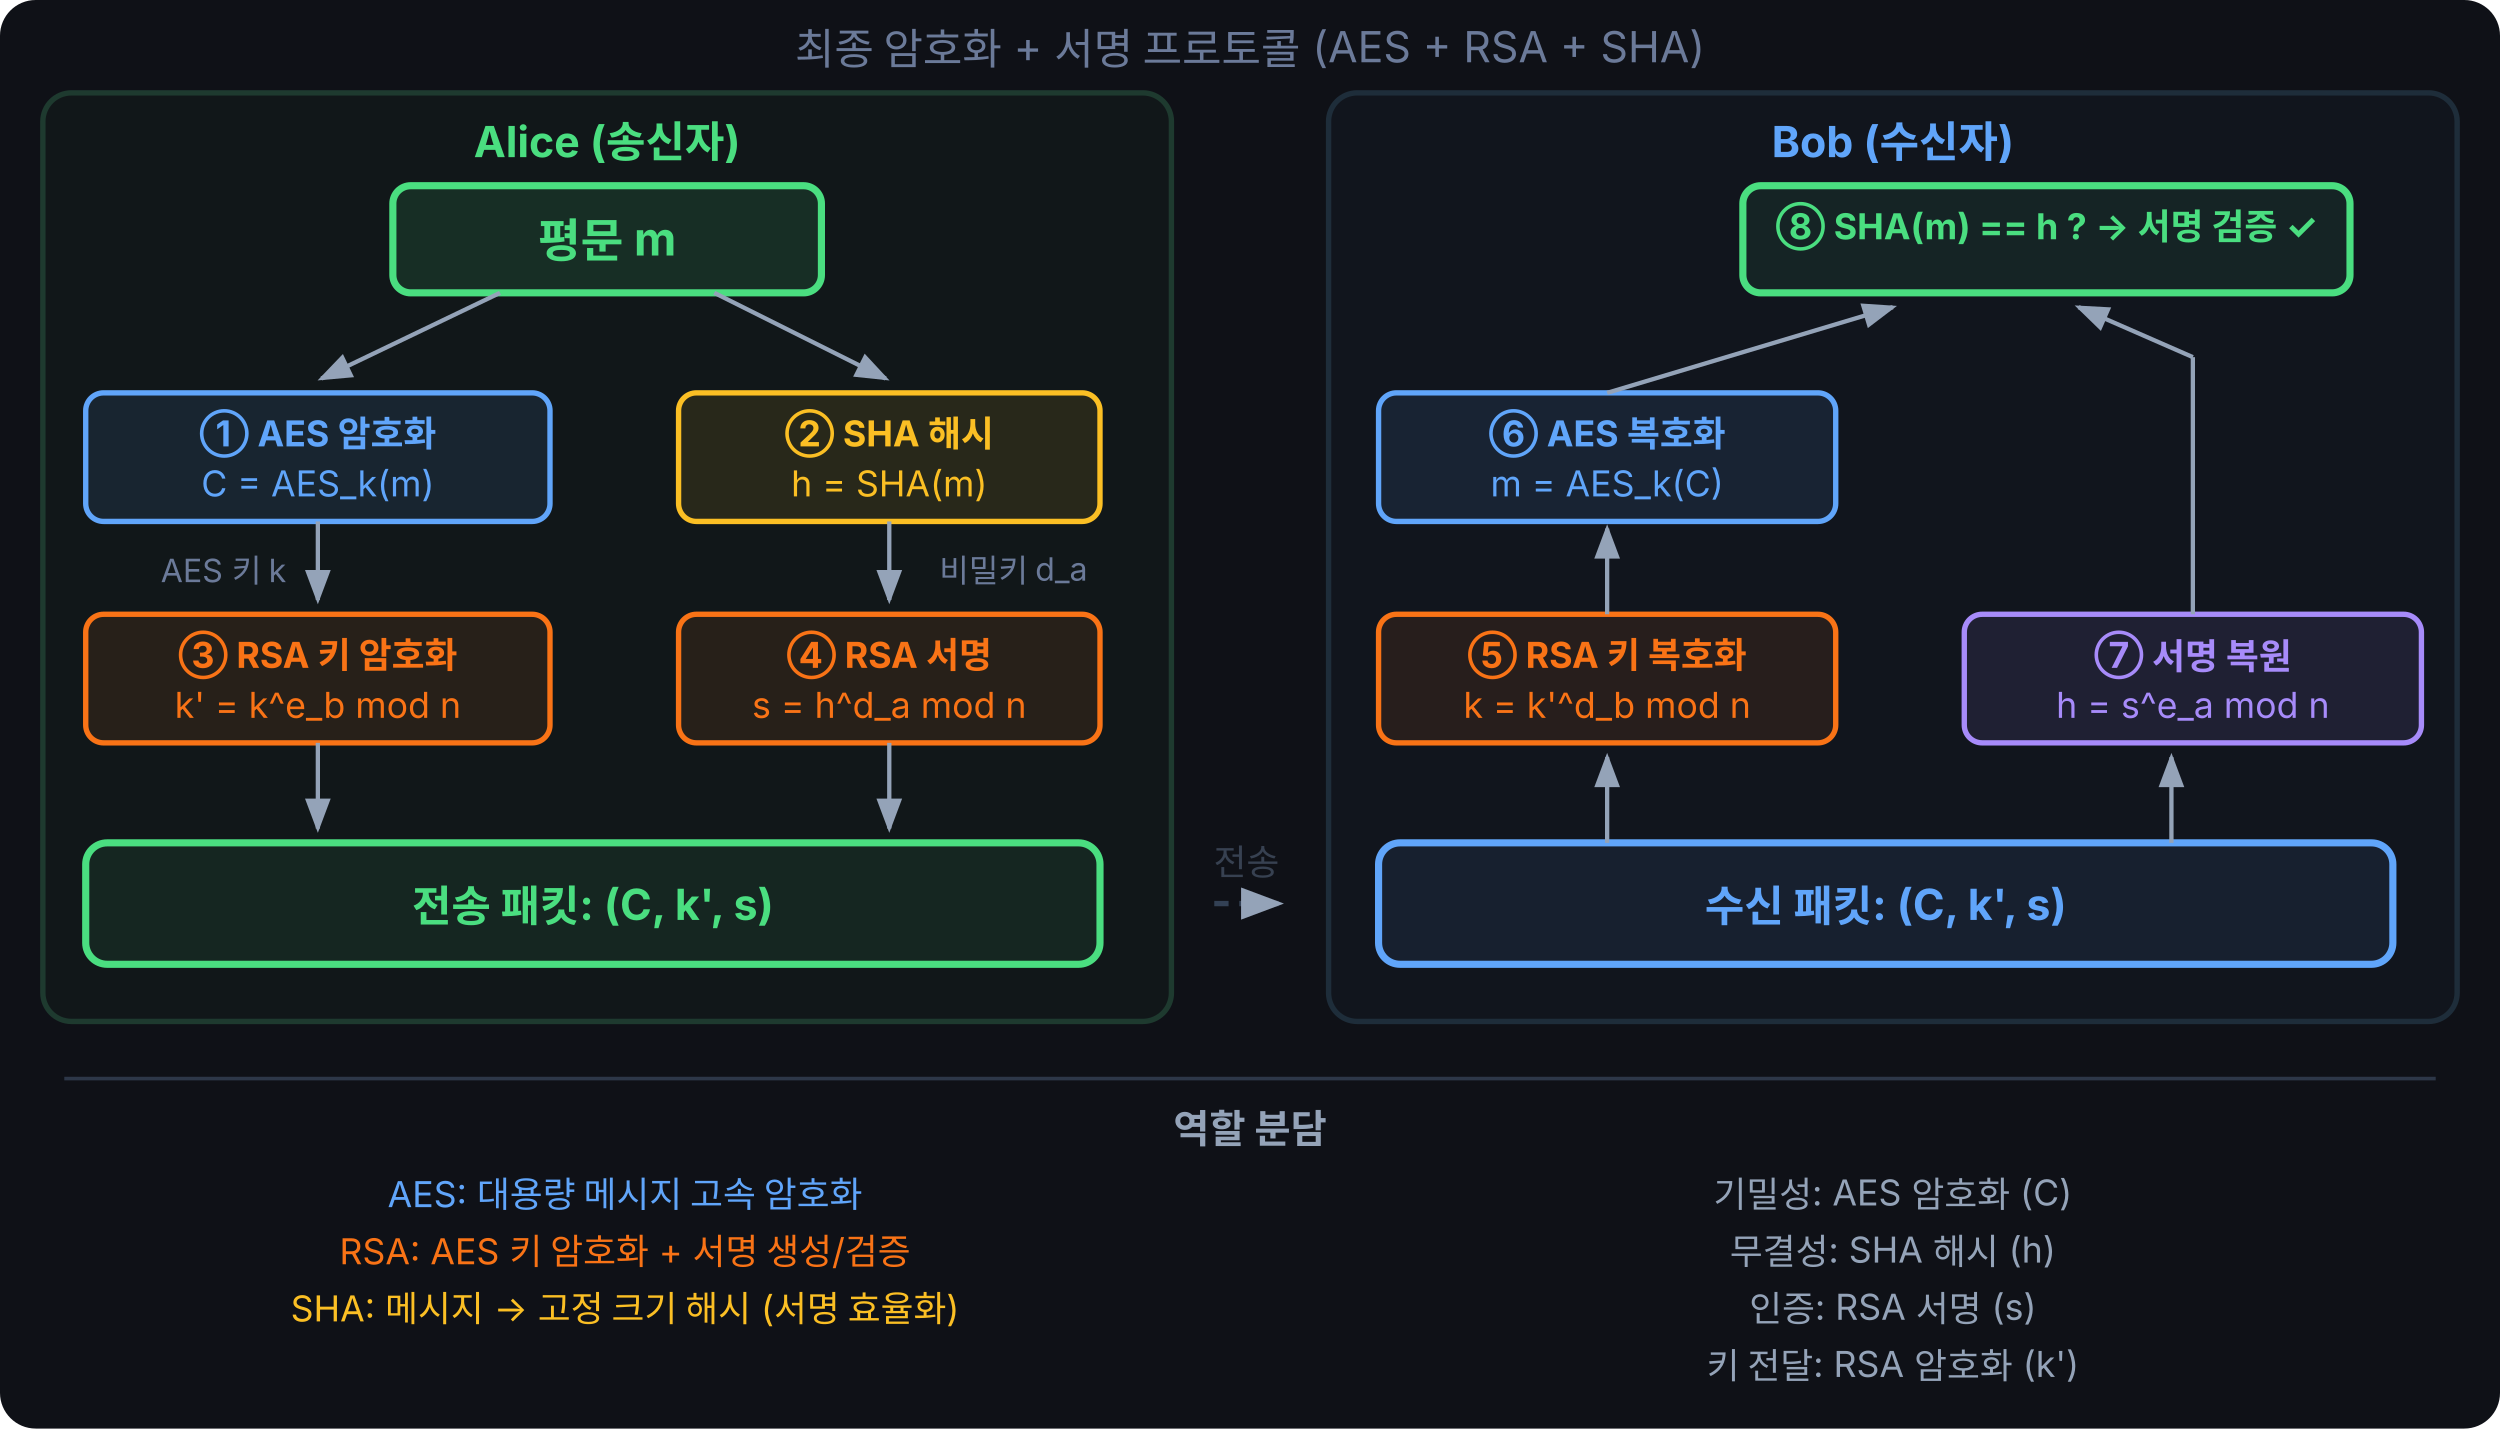
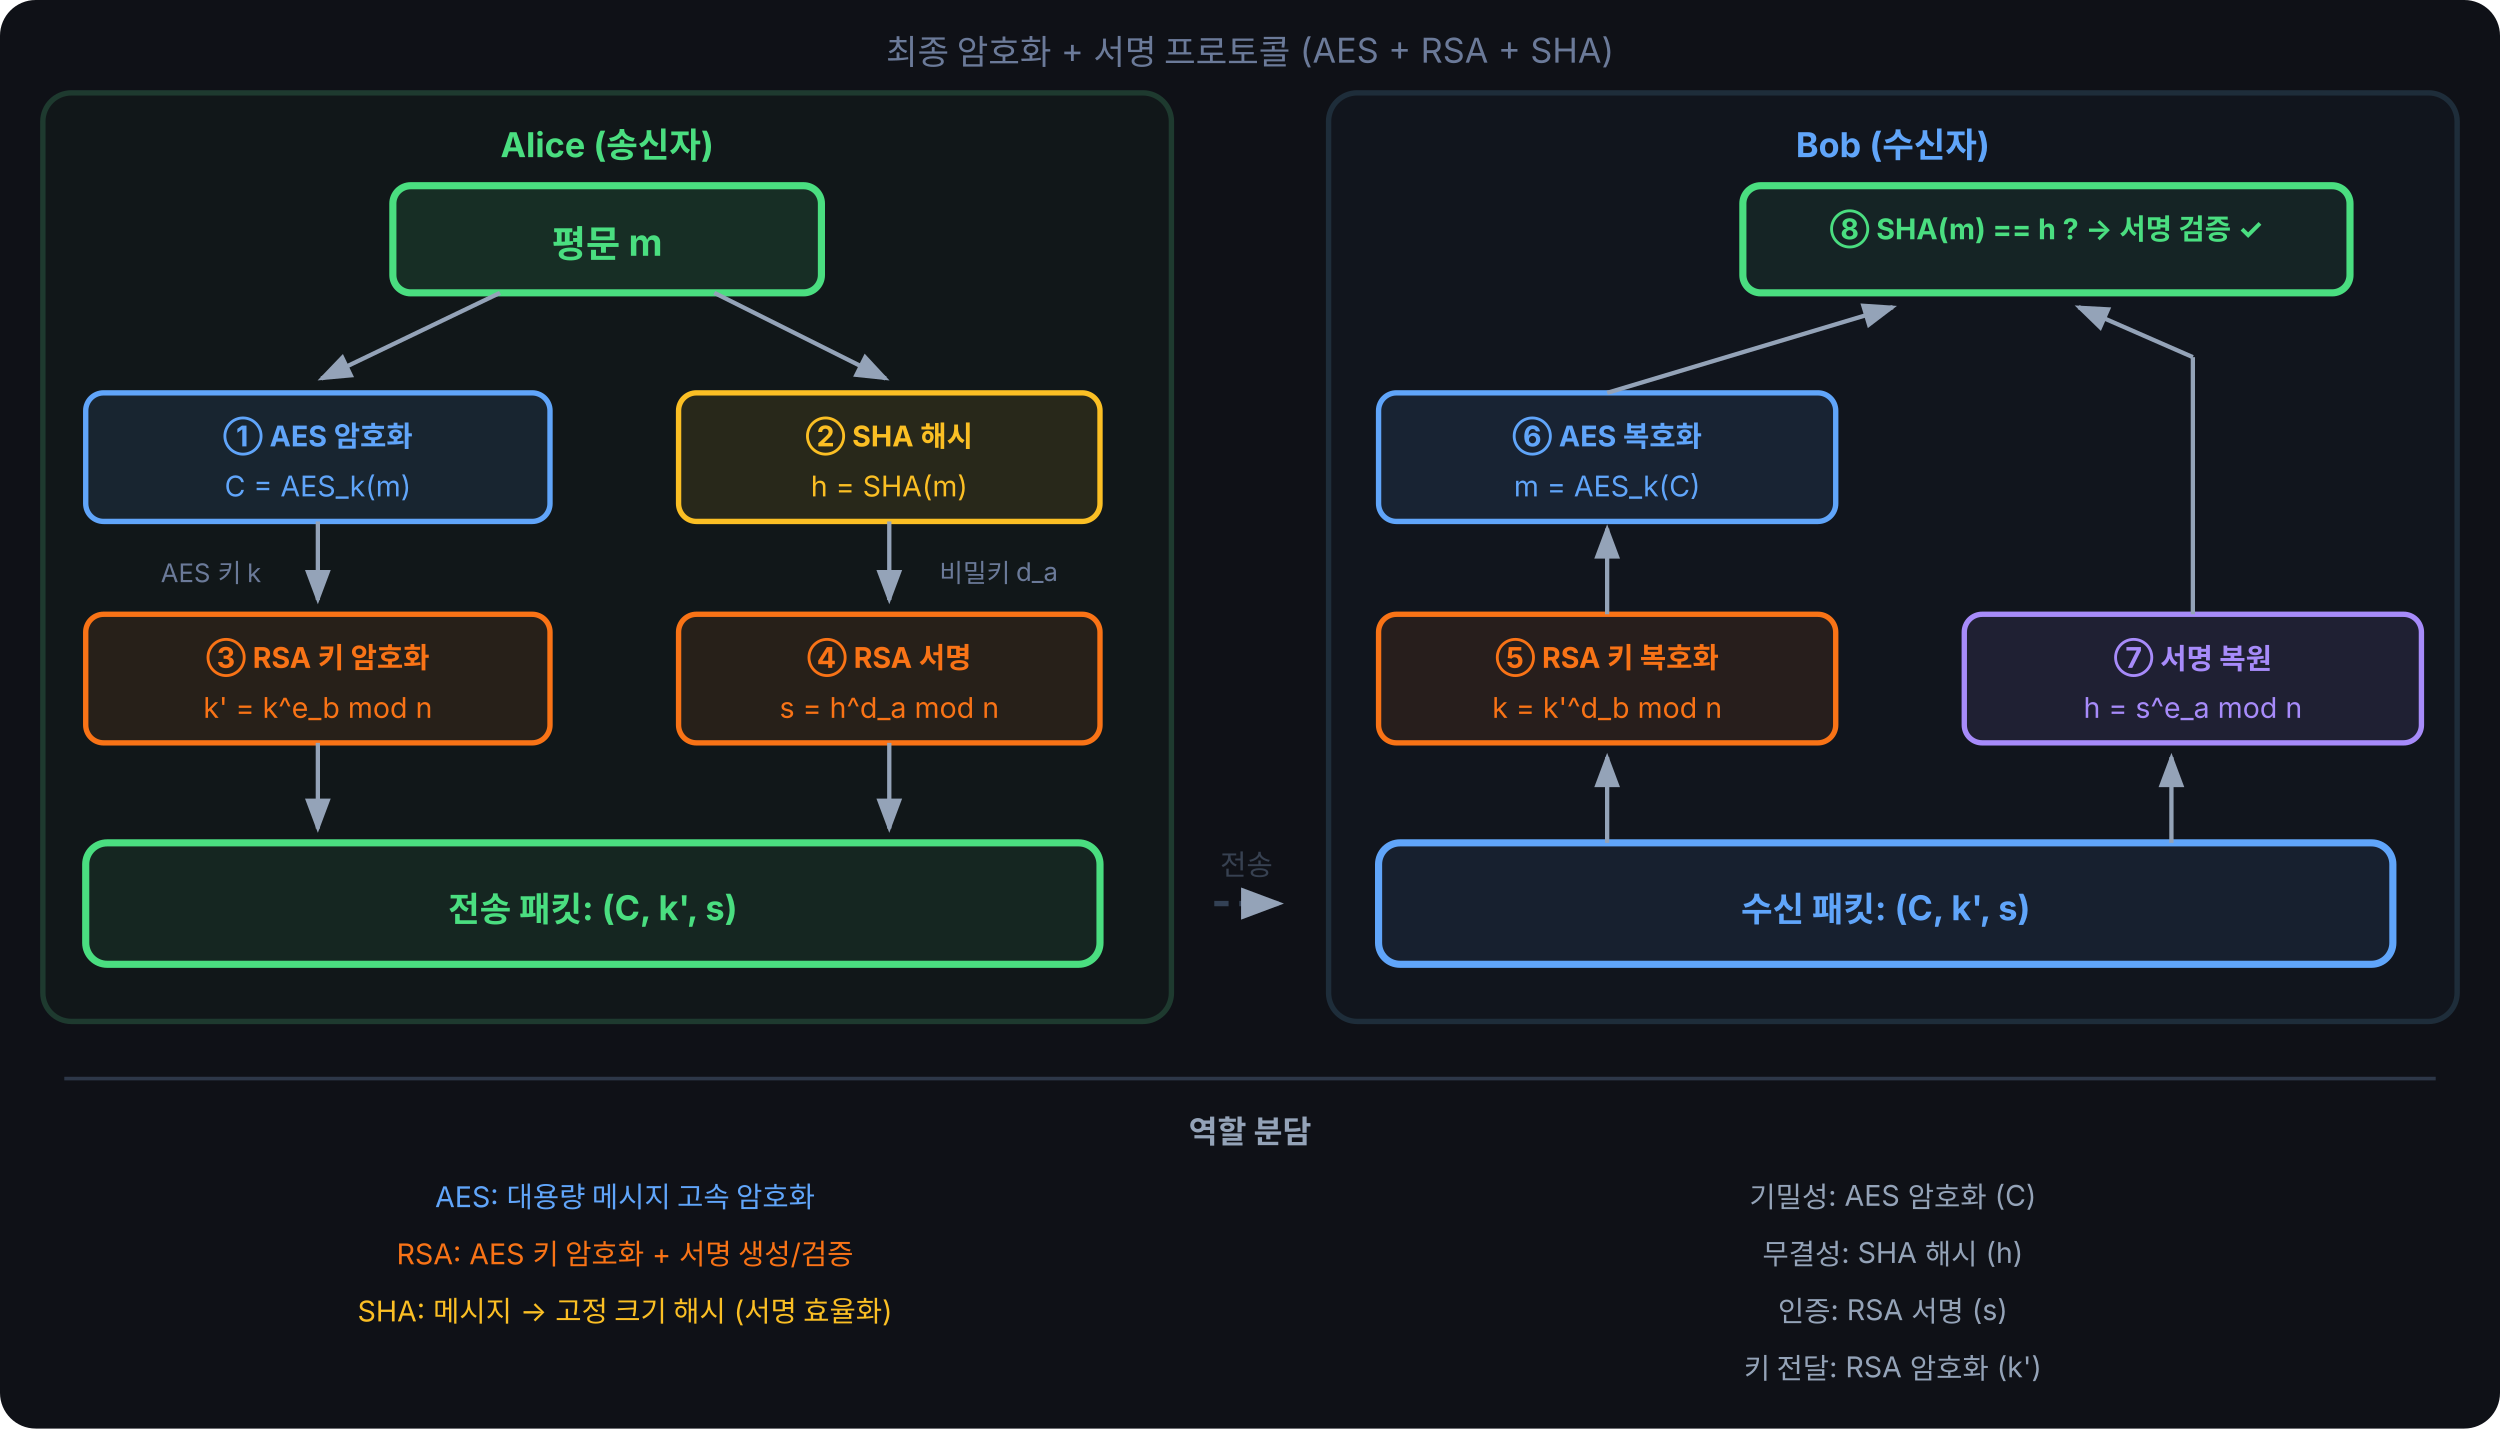
- <svg xmlns="http://www.w3.org/2000/svg" viewBox="0 0 700 400" width="700" height="400">
+ <svg xmlns="http://www.w3.org/2000/svg" viewBox="0 0 700 400" width="1050" height="600">
  <defs>
    <marker id="ra" markerWidth="8" markerHeight="6" refX="7" refY="3" orient="auto">
      <polygon points="0 0, 8 3, 0 6" fill="#94a3b8" />
    </marker>
    <marker id="ga" markerWidth="8" markerHeight="6" refX="7" refY="3" orient="auto">
      <polygon points="0 0, 8 3, 0 6" fill="#4ade80" />
    </marker>
    <marker id="oa" markerWidth="8" markerHeight="6" refX="7" refY="3" orient="auto">
      <polygon points="0 0, 8 3, 0 6" fill="#f97316" />
    </marker>
    <marker id="ya" markerWidth="8" markerHeight="6" refX="7" refY="3" orient="auto">
      <polygon points="0 0, 8 3, 0 6" fill="#fbbf24" />
    </marker>
    <marker id="ba" markerWidth="8" markerHeight="6" refX="7" refY="3" orient="auto">
      <polygon points="0 0, 8 3, 0 6" fill="#60a5fa" />
    </marker>
  </defs>
  <rect width="700" height="400" fill="#0f1117" rx="10" />
-   <text x="350" y="18" text-anchor="middle" font-family="system-ui,-apple-system,sans-serif" font-size="12" fill="#6b7a99">최종 암호화 + 서명 프로토콜 (AES + RSA + SHA)</text>
+   <text x="350" y="18" text-anchor="middle" font-family="system-ui,-apple-system,sans-serif" font-size="9.6" fill="#6b7a99">최종 암호화 + 서명 프로토콜 (AES + RSA + SHA)</text>
  <rect x="12" y="26" width="316" height="260" rx="8" fill="rgba(74,222,128,0.03)" stroke="#1e3a2f" stroke-width="1.5" />
-   <text x="170" y="44" text-anchor="middle" font-family="system-ui,-apple-system,sans-serif" font-size="12" font-weight="700" fill="#4ade80">Alice (송신자)</text>
+   <text x="170" y="44" text-anchor="middle" font-family="system-ui,-apple-system,sans-serif" font-size="9.6" font-weight="700" fill="#4ade80">Alice (송신자)</text>
  <rect x="110" y="52" width="120" height="30" rx="5" fill="rgba(74,222,128,0.12)" stroke="#4ade80" stroke-width="2" />
-   <text x="170" y="72" text-anchor="middle" font-family="system-ui,-apple-system,sans-serif" font-size="13" font-weight="700" fill="#4ade80">평문  m</text>
+   <text x="170" y="72" text-anchor="middle" font-family="system-ui,-apple-system,sans-serif" font-size="10.4" font-weight="700" fill="#4ade80">평문  m</text>
  <line x1="140" y1="82" x2="90" y2="106" stroke="#94a3b8" stroke-width="1.2" marker-end="url(#ra)" />
  <rect x="24" y="110" width="130" height="36" rx="5" fill="rgba(96,165,250,0.1)" stroke="#60a5fa" stroke-width="1.5" />
-   <text x="89" y="125" text-anchor="middle" font-family="system-ui,-apple-system,sans-serif" font-size="10" font-weight="700" fill="#60a5fa">① AES 암호화</text>
-   <text x="89" y="139" text-anchor="middle" font-family="system-ui,-apple-system,sans-serif" font-size="10" fill="#60a5fa">C = AES_k(m)</text>
+   <text x="89" y="125" text-anchor="middle" font-family="system-ui,-apple-system,sans-serif" font-size="8" font-weight="700" fill="#60a5fa">① AES 암호화</text>
+   <text x="89" y="139" text-anchor="middle" font-family="system-ui,-apple-system,sans-serif" font-size="8" fill="#60a5fa">C = AES_k(m)</text>
  <line x1="200" y1="82" x2="248" y2="106" stroke="#94a3b8" stroke-width="1.2" marker-end="url(#ra)" />
  <rect x="190" y="110" width="118" height="36" rx="5" fill="rgba(251,191,36,0.1)" stroke="#fbbf24" stroke-width="1.5" />
-   <text x="249" y="125" text-anchor="middle" font-family="system-ui,-apple-system,sans-serif" font-size="10" font-weight="700" fill="#fbbf24">② SHA 해시</text>
-   <text x="249" y="139" text-anchor="middle" font-family="system-ui,-apple-system,sans-serif" font-size="10" fill="#fbbf24">h = SHA(m)</text>
+   <text x="249" y="125" text-anchor="middle" font-family="system-ui,-apple-system,sans-serif" font-size="8" font-weight="700" fill="#fbbf24">② SHA 해시</text>
+   <text x="249" y="139" text-anchor="middle" font-family="system-ui,-apple-system,sans-serif" font-size="8" fill="#fbbf24">h = SHA(m)</text>
  <line x1="89" y1="146" x2="89" y2="168" stroke="#94a3b8" stroke-width="1.2" marker-end="url(#ra)" />
-   <text x="45" y="163" font-family="system-ui,-apple-system,sans-serif" font-size="9" fill="#6b7a99">AES 키 k</text>
+   <text x="45" y="163" font-family="system-ui,-apple-system,sans-serif" font-size="7.2" fill="#6b7a99">AES 키 k</text>
  <rect x="24" y="172" width="130" height="36" rx="5" fill="rgba(249,115,22,0.1)" stroke="#f97316" stroke-width="1.5" />
-   <text x="89" y="187" text-anchor="middle" font-family="system-ui,-apple-system,sans-serif" font-size="10" font-weight="700" fill="#f97316">③ RSA 키 암호화</text>
-   <text x="89" y="201" text-anchor="middle" font-family="system-ui,-apple-system,sans-serif" font-size="10" fill="#f97316">k' = k^e_b mod n</text>
+   <text x="89" y="187" text-anchor="middle" font-family="system-ui,-apple-system,sans-serif" font-size="8" font-weight="700" fill="#f97316">③ RSA 키 암호화</text>
+   <text x="89" y="201" text-anchor="middle" font-family="system-ui,-apple-system,sans-serif" font-size="8" fill="#f97316">k' = k^e_b mod n</text>
  <line x1="249" y1="146" x2="249" y2="168" stroke="#94a3b8" stroke-width="1.2" marker-end="url(#ra)" />
-   <text x="263" y="163" font-family="system-ui,-apple-system,sans-serif" font-size="9" fill="#6b7a99">비밀키 d_a</text>
+   <text x="263" y="163" font-family="system-ui,-apple-system,sans-serif" font-size="7.2" fill="#6b7a99">비밀키 d_a</text>
  <rect x="190" y="172" width="118" height="36" rx="5" fill="rgba(249,115,22,0.1)" stroke="#f97316" stroke-width="1.5" />
-   <text x="249" y="187" text-anchor="middle" font-family="system-ui,-apple-system,sans-serif" font-size="10" font-weight="700" fill="#f97316">④ RSA 서명</text>
-   <text x="249" y="201" text-anchor="middle" font-family="system-ui,-apple-system,sans-serif" font-size="10" fill="#f97316">s = h^d_a mod n</text>
+   <text x="249" y="187" text-anchor="middle" font-family="system-ui,-apple-system,sans-serif" font-size="8" font-weight="700" fill="#f97316">④ RSA 서명</text>
+   <text x="249" y="201" text-anchor="middle" font-family="system-ui,-apple-system,sans-serif" font-size="8" fill="#f97316">s = h^d_a mod n</text>
  <line x1="89" y1="208" x2="89" y2="232" stroke="#94a3b8" stroke-width="1.2" marker-end="url(#ra)" />
  <line x1="249" y1="208" x2="249" y2="232" stroke="#94a3b8" stroke-width="1.2" marker-end="url(#ra)" />
  <rect x="24" y="236" width="284" height="34" rx="6" fill="rgba(74,222,128,0.08)" stroke="#4ade80" stroke-width="2" />
-   <text x="166" y="258" text-anchor="middle" font-family="system-ui,-apple-system,sans-serif" font-size="12" font-weight="700" fill="#4ade80">전송 패킷: (C, k', s)</text>
+   <text x="166" y="258" text-anchor="middle" font-family="system-ui,-apple-system,sans-serif" font-size="9.6" font-weight="700" fill="#4ade80">전송 패킷: (C, k', s)</text>
  <line x1="340" y1="253" x2="358" y2="253" stroke="#334155" stroke-width="1.5" stroke-dasharray="4,3" marker-end="url(#ra)" />
-   <text x="349" y="245" text-anchor="middle" font-family="system-ui,-apple-system,sans-serif" font-size="10" fill="#374151">전송</text>
+   <text x="349" y="245" text-anchor="middle" font-family="system-ui,-apple-system,sans-serif" font-size="8" fill="#374151">전송</text>
  <rect x="372" y="26" width="316" height="260" rx="8" fill="rgba(96,165,250,0.03)" stroke="#1e2d3a" stroke-width="1.5" />
-   <text x="530" y="44" text-anchor="middle" font-family="system-ui,-apple-system,sans-serif" font-size="12" font-weight="700" fill="#60a5fa">Bob (수신자)</text>
+   <text x="530" y="44" text-anchor="middle" font-family="system-ui,-apple-system,sans-serif" font-size="9.6" font-weight="700" fill="#60a5fa">Bob (수신자)</text>
  <rect x="386" y="236" width="284" height="34" rx="6" fill="rgba(96,165,250,0.08)" stroke="#60a5fa" stroke-width="2" />
-   <text x="528" y="258" text-anchor="middle" font-family="system-ui,-apple-system,sans-serif" font-size="12" font-weight="700" fill="#60a5fa">수신 패킷: (C, k', s)</text>
+   <text x="528" y="258" text-anchor="middle" font-family="system-ui,-apple-system,sans-serif" font-size="9.6" font-weight="700" fill="#60a5fa">수신 패킷: (C, k', s)</text>
  <line x1="450" y1="236" x2="450" y2="212" stroke="#94a3b8" stroke-width="1.2" marker-end="url(#ra)" />
  <rect x="386" y="172" width="128" height="36" rx="5" fill="rgba(249,115,22,0.1)" stroke="#f97316" stroke-width="1.5" />
-   <text x="450" y="187" text-anchor="middle" font-family="system-ui,-apple-system,sans-serif" font-size="10" font-weight="700" fill="#f97316">⑤ RSA 키 복호화</text>
-   <text x="450" y="201" text-anchor="middle" font-family="system-ui,-apple-system,sans-serif" font-size="10" fill="#f97316">k = k'^d_b mod n</text>
+   <text x="450" y="187" text-anchor="middle" font-family="system-ui,-apple-system,sans-serif" font-size="8" font-weight="700" fill="#f97316">⑤ RSA 키 복호화</text>
+   <text x="450" y="201" text-anchor="middle" font-family="system-ui,-apple-system,sans-serif" font-size="8" fill="#f97316">k = k'^d_b mod n</text>
  <line x1="450" y1="172" x2="450" y2="148" stroke="#94a3b8" stroke-width="1.2" marker-end="url(#ra)" />
  <rect x="386" y="110" width="128" height="36" rx="5" fill="rgba(96,165,250,0.1)" stroke="#60a5fa" stroke-width="1.5" />
-   <text x="450" y="125" text-anchor="middle" font-family="system-ui,-apple-system,sans-serif" font-size="10" font-weight="700" fill="#60a5fa">⑥ AES 복호화</text>
-   <text x="450" y="139" text-anchor="middle" font-family="system-ui,-apple-system,sans-serif" font-size="10" fill="#60a5fa">m = AES_k(C)</text>
+   <text x="450" y="125" text-anchor="middle" font-family="system-ui,-apple-system,sans-serif" font-size="8" font-weight="700" fill="#60a5fa">⑥ AES 복호화</text>
+   <text x="450" y="139" text-anchor="middle" font-family="system-ui,-apple-system,sans-serif" font-size="8" fill="#60a5fa">m = AES_k(C)</text>
  <line x1="608" y1="236" x2="608" y2="212" stroke="#94a3b8" stroke-width="1.2" marker-end="url(#ra)" />
  <rect x="550" y="172" width="128" height="36" rx="5" fill="rgba(167,139,250,0.1)" stroke="#a78bfa" stroke-width="1.5" />
-   <text x="614" y="187" text-anchor="middle" font-family="system-ui,-apple-system,sans-serif" font-size="10" font-weight="700" fill="#a78bfa">⑦ 서명 복원</text>
-   <text x="614" y="201" text-anchor="middle" font-family="system-ui,-apple-system,sans-serif" font-size="10" fill="#a78bfa">h = s^e_a mod n</text>
+   <text x="614" y="187" text-anchor="middle" font-family="system-ui,-apple-system,sans-serif" font-size="8" font-weight="700" fill="#a78bfa">⑦ 서명 복원</text>
+   <text x="614" y="201" text-anchor="middle" font-family="system-ui,-apple-system,sans-serif" font-size="8" fill="#a78bfa">h = s^e_a mod n</text>
  <line x1="450" y1="110" x2="530" y2="86" stroke="#94a3b8" stroke-width="1.2" marker-end="url(#ra)" />
  <line x1="614" y1="172" x2="614" y2="100" stroke="#94a3b8" stroke-width="1.2" />
  <line x1="614" y1="100" x2="582" y2="86" stroke="#94a3b8" stroke-width="1.2" marker-end="url(#ra)" />
  <rect x="488" y="52" width="170" height="30" rx="5" fill="rgba(74,222,128,0.08)" stroke="#4ade80" stroke-width="2" />
-   <text x="573" y="67" text-anchor="middle" font-family="system-ui,-apple-system,sans-serif" font-size="10" font-weight="700" fill="#4ade80">⑧ SHA(m) == h ?  →  서명 검증  ✓</text>
+   <text x="573" y="67" text-anchor="middle" font-family="system-ui,-apple-system,sans-serif" font-size="8" font-weight="700" fill="#4ade80">⑧ SHA(m) == h ?  →  서명 검증  ✓</text>
  <line x1="18" y1="302" x2="682" y2="302" stroke="#2d3748" stroke-width="1" />
-   <text x="350" y="320" text-anchor="middle" font-family="system-ui,-apple-system,sans-serif" font-size="11" font-weight="700" fill="#94a3b8">역할 분담</text>
-   <text x="175" y="338" text-anchor="middle" font-family="system-ui,-apple-system,sans-serif" font-size="10" fill="#60a5fa">AES: 대용량 메시지 고속 암호화</text>
-   <text x="175" y="354" text-anchor="middle" font-family="system-ui,-apple-system,sans-serif" font-size="10" fill="#f97316">RSA: AES 키 암호화 + 서명 생성/검증</text>
-   <text x="175" y="370" text-anchor="middle" font-family="system-ui,-apple-system,sans-serif" font-size="10" fill="#fbbf24">SHA: 메시지 → 고정 크기 해시 (서명 효율화)</text>
-   <text x="530" y="338" text-anchor="middle" font-family="system-ui,-apple-system,sans-serif" font-size="10" fill="#94a3b8">기밀성: AES 암호화  (C)</text>
-   <text x="530" y="354" text-anchor="middle" font-family="system-ui,-apple-system,sans-serif" font-size="10" fill="#94a3b8">무결성: SHA 해시    (h)</text>
-   <text x="530" y="370" text-anchor="middle" font-family="system-ui,-apple-system,sans-serif" font-size="10" fill="#94a3b8">인증:   RSA 서명    (s)</text>
-   <text x="530" y="386" text-anchor="middle" font-family="system-ui,-apple-system,sans-serif" font-size="10" fill="#94a3b8">키 전달: RSA 암호화 (k')</text>
+   <text x="350" y="320" text-anchor="middle" font-family="system-ui,-apple-system,sans-serif" font-size="8.8" font-weight="700" fill="#94a3b8">역할 분담</text>
+   <text x="175" y="338" text-anchor="middle" font-family="system-ui,-apple-system,sans-serif" font-size="8" fill="#60a5fa">AES: 대용량 메시지 고속 암호화</text>
+   <text x="175" y="354" text-anchor="middle" font-family="system-ui,-apple-system,sans-serif" font-size="8" fill="#f97316">RSA: AES 키 암호화 + 서명 생성/검증</text>
+   <text x="175" y="370" text-anchor="middle" font-family="system-ui,-apple-system,sans-serif" font-size="8" fill="#fbbf24">SHA: 메시지 → 고정 크기 해시 (서명 효율화)</text>
+   <text x="530" y="338" text-anchor="middle" font-family="system-ui,-apple-system,sans-serif" font-size="8" fill="#94a3b8">기밀성: AES 암호화  (C)</text>
+   <text x="530" y="354" text-anchor="middle" font-family="system-ui,-apple-system,sans-serif" font-size="8" fill="#94a3b8">무결성: SHA 해시    (h)</text>
+   <text x="530" y="370" text-anchor="middle" font-family="system-ui,-apple-system,sans-serif" font-size="8" fill="#94a3b8">인증:   RSA 서명    (s)</text>
+   <text x="530" y="386" text-anchor="middle" font-family="system-ui,-apple-system,sans-serif" font-size="8" fill="#94a3b8">키 전달: RSA 암호화 (k')</text>
</svg>
